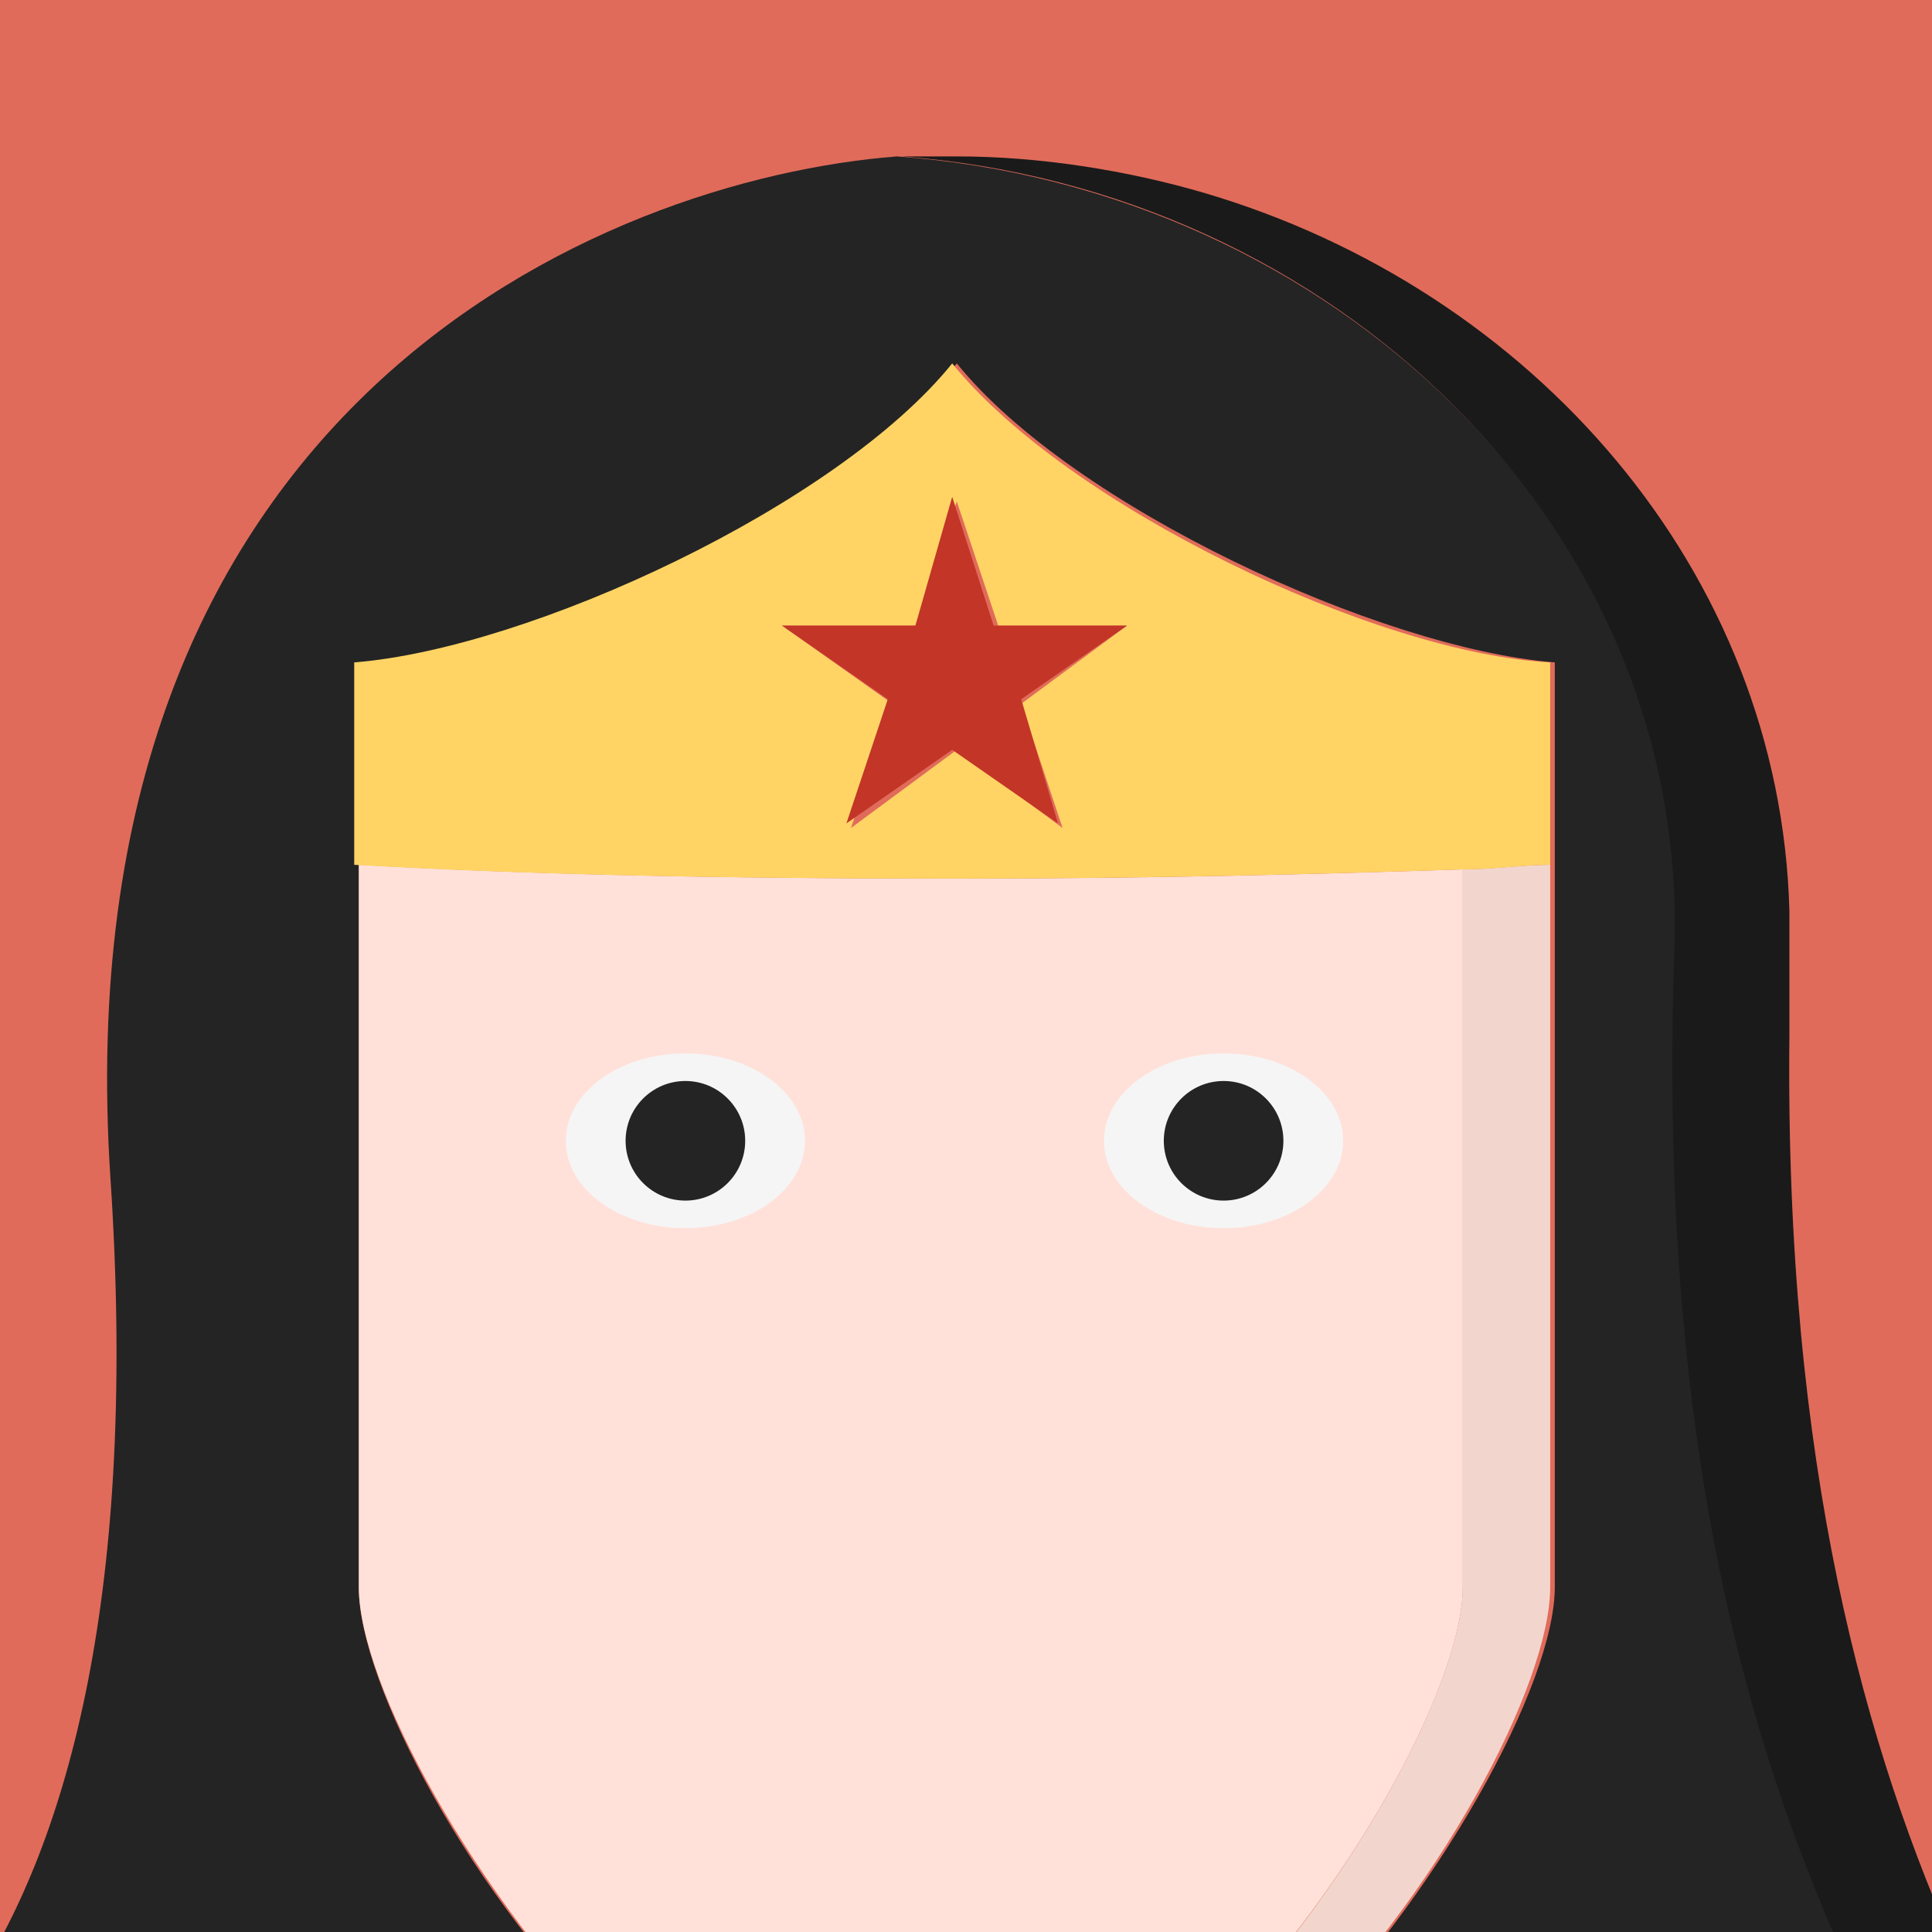
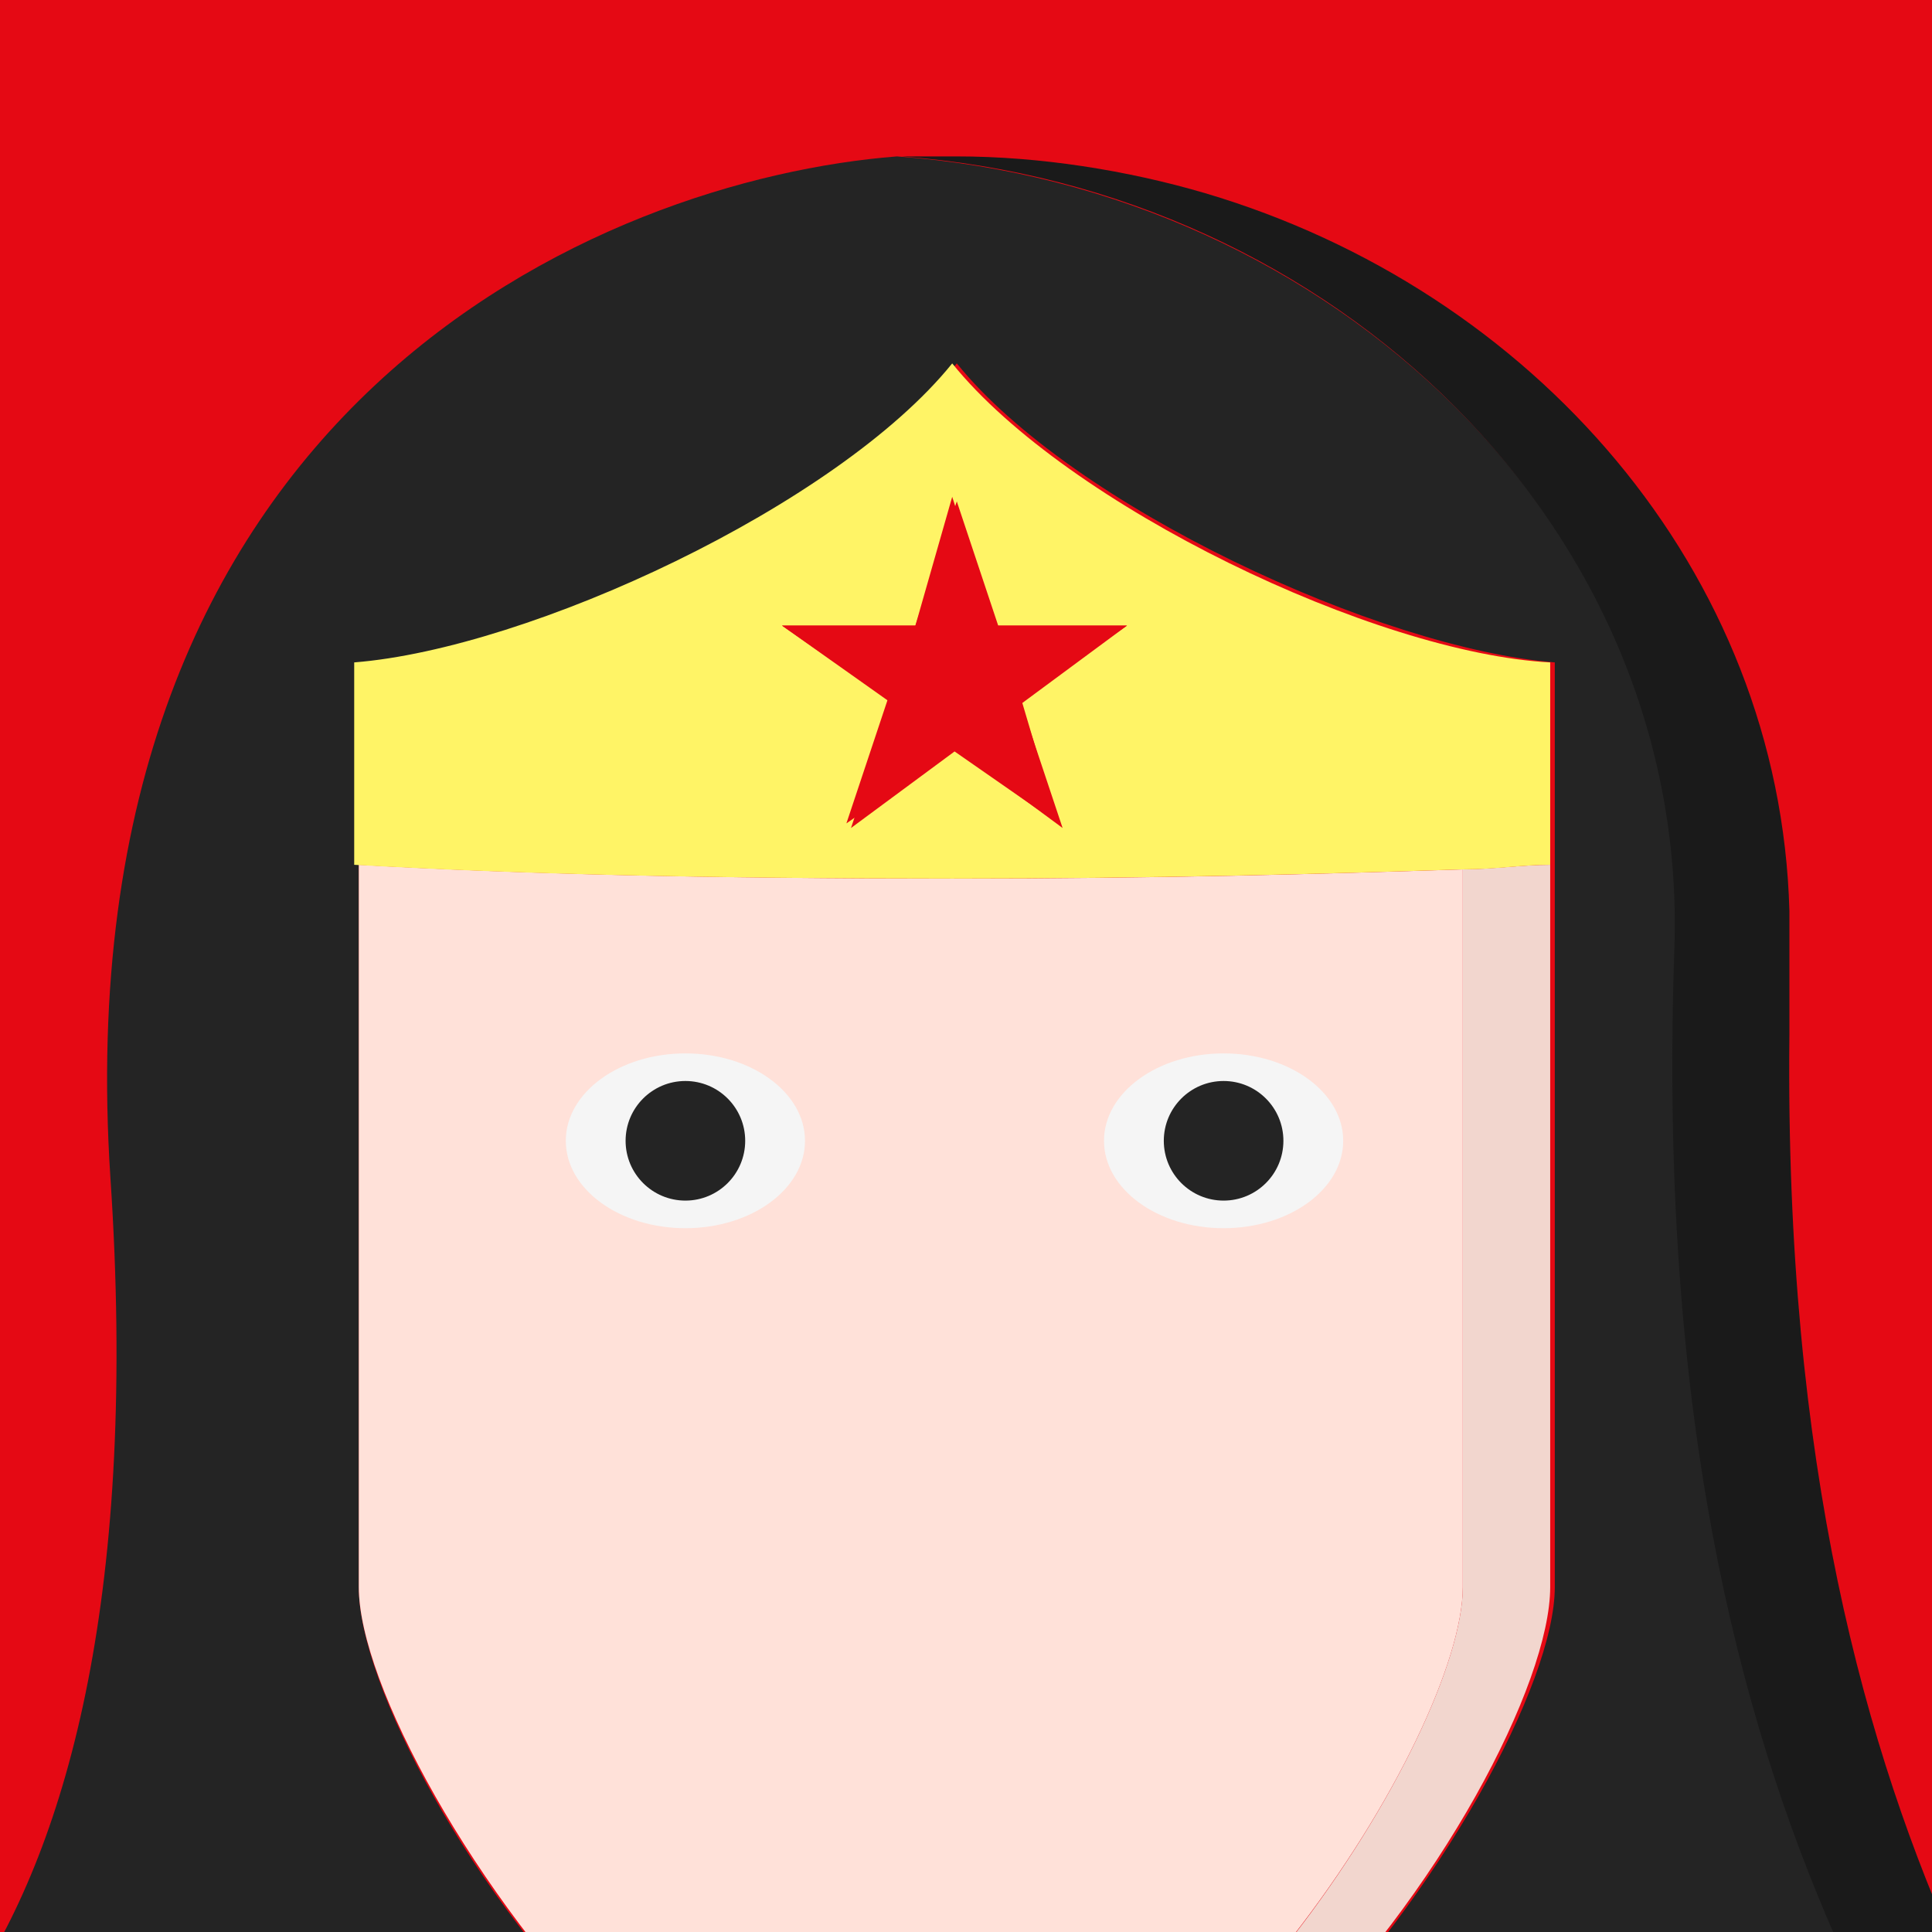
<svg xmlns="http://www.w3.org/2000/svg" xmlns:xlink="http://www.w3.org/1999/xlink" version="1.1" id="Capa_1" x="0px" y="0px" viewBox="0 0 42 42" style="enable-background:new 0 0 42 42;" xml:space="preserve">
  <style type="text/css">
	.st0{clip-path:url(#SVGID_2_);}
- 	.st1{fill:#E16B5A;}
+ 	.st1{fill:#E50914;}
	.st2{fill:#242424;}
	.st3{fill:#1A1A1A;}
	.st4{fill:#FFD7CC;}
	.st5{fill:#F2CCC2;}
- 	.st6{fill:#C23527;}
- 	.st7{fill:#FFE1D9;}
- 	.st8{fill:#F2D6CE;}
- 	.st9{fill:#FFD464;}
- 	.st10{fill:#F5F5F5;}
+ 	.st6{fill:#FFE1D9;}
+ 	.st7{fill:#F2D6CE;}
+ 	.st8{fill:#FFF466;}
+ 	.st9{fill:#F5F5F5;}
</style>
  <g>
    <defs>
      <rect id="SVGID_1_" width="42" height="42" />
    </defs>
    <clipPath id="SVGID_2_">
      <use xlink:href="#SVGID_1_" style="overflow:visible;" />
    </clipPath>
    <g class="st0">
      <circle class="st1" cx="20.7" cy="31.9" r="41.6" />
      <g>
-         <path class="st2" d="M-0.4,58.7c2.8-1.8,8.7-4,14-5.3v-8.9c-3.4-3.3-5.8-7.9-5.8-10V18.8v-0.5v-3.9c3.8-0.2,10.5-3.4,13-6.5     c2.5,3.1,9.2,6.2,13,6.5v3.9v0.5v15.7c0,2.1-2.5,6.7-5.8,10v8.9c5.3,1.3,11.2,3.5,14,5.3c0.8,0.5,1.4,1.1,2,1.8     c0.9,1.2,1.4,2.7,1.7,4.3c2.5-2.5,2.6-6.2,0.2-11.9c-2.5-5.8-10.2-12.3-9.4-32.3C36.7,11.5,29,4.1,19.5,3.4     C13.1,3.9,1.3,8.8,2.4,25.6c1.2,17.9-6,21.8-9.7,21.7c1.2,2.1,4.1,4.1,5.8,4.5c-3.9,2.4-7.3,3.2-12.1,2.9c0.2,0,0.4,0,0.5,0     c-0.3,0-0.5,0-0.8,0c2.1,3.1,4.5,5.9,7.4,8.4c0.8,0.4,1.7,0.8,2.5,1.2C-3.5,62-2.5,59.9-0.4,58.7z" />
+         <path class="st2" d="M-0.4,58.7c2.8-1.8,8.7-4,14-5.3v-8.9c-3.4-3.3-5.8-7.9-5.8-10V18.8v-0.5v-3.9c3.8-0.2,10.5-3.4,13-6.5     c2.5,3.1,9.2,6.2,13,6.5v3.9v0.5v15.7c0,2.1-2.5,6.7-5.8,10v8.9c5.3,1.3,11.2,3.5,14,5.3c0.8,0.5,1.4,1.1,2,1.8     c0.9,1.2,1.4,2.7,1.7,4.3c2.5-2.5,2.6-6.2,0.2-11.9c-2.5-5.8-10.2-12.3-9.4-32.3c0.2-9.1-7.5-16.5-17-17.2     C13.1,3.9,1.3,8.8,2.4,25.6c1.2,17.9-6,21.8-9.7,21.7c1.2,2.1,4.1,4.1,5.8,4.5c-3.9,2.4-7.3,3.2-12.1,2.9c0.2,0,0.4,0,0.5,0     c-0.3,0-0.5,0-0.8,0c2.1,3.1,4.5,5.9,7.4,8.4c0.8,0.4,1.7,0.8,2.5,1.2C-3.5,62-2.5,59.9-0.4,58.7z" />
        <path class="st2" d="M50.1,58.9c0,0.3,0,0.6,0.1,1C50.1,59.5,50.1,59.2,50.1,58.9z" />
        <path class="st2" d="M20.2,3.3c0.2,0,0.4,0,0.6,0C20.6,3.3,20.4,3.3,20.2,3.3z" />
        <path class="st2" d="M48.4,52.9c1,2.3,1.6,4.2,1.7,5.9C49.9,57.2,49.4,55.2,48.4,52.9z" />
        <path class="st2" d="M19.5,3.4c0.2,0,0.4,0,0.5,0C19.9,3.4,19.7,3.4,19.5,3.4z" />
        <path class="st2" d="M38.9,22.5c0-0.6,0-1.2,0-1.8c0-0.3,0-0.6,0-0.9c0,0.3,0,0.6,0,0.9C38.9,21.2,38.9,21.9,38.9,22.5z" />
      </g>
      <g>
-         <path class="st3" d="M50.1,58.9c-0.2-1.7-0.7-3.6-1.7-5.9c-2.5-5.6-9.7-11.8-9.5-30.5c0-0.6,0-1.2,0-1.8c0-0.3,0-0.6,0-0.9     c-0.2-7.4-5.6-13.5-12.7-15.6c-1.7-0.5-3.6-0.8-5.4-0.8c-0.2,0-0.4,0-0.6,0c0,0-0.1,0-0.1,0c-0.2,0-0.4,0-0.5,0c0,0,0,0,0,0h0     c9.4,0.7,17.1,8.1,16.8,17.2c-0.7,20.1,6.9,26.5,9.4,32.3c2.5,5.7,2.3,9.4-0.2,11.9c0,0.1,0,0.3,0.1,0.4c1.5-1.1,3-2.4,4.3-3.7     c0.1-0.5,0.2-1.1,0.2-1.6C50.1,59.5,50.1,59.2,50.1,58.9C50.1,58.9,50.1,58.9,50.1,58.9z" />
-         <path class="st3" d="M-13.7,54.8c-0.1,0-0.2,0-0.3,0c0,0,0,0.1,0,0.1c0.3,0,0.5,0,0.8,0C-13.3,54.8-13.5,54.8-13.7,54.8z" />
+         <path class="st3" d="M50.1,58.9c-0.2-1.7-0.7-3.6-1.7-5.9c-2.5-5.6-9.7-11.8-9.5-30.5c0-0.6,0-1.2,0-1.8c0-0.3,0-0.6,0-0.9     c-0.2-7.4-5.6-13.5-12.7-15.6c-1.7-0.5-3.6-0.8-5.4-0.8c-0.2,0-0.4,0-0.6,0h-0.1c-0.2,0-0.4,0-0.5,0l0,0l0,0     c9.4,0.7,17.1,8.1,16.8,17.2c-0.7,20.1,6.9,26.5,9.4,32.3c2.5,5.7,2.3,9.4-0.2,11.9c0,0.1,0,0.3,0.1,0.4c1.5-1.1,3-2.4,4.3-3.7     c0.1-0.5,0.2-1.1,0.2-1.6C50.1,59.5,50.1,59.2,50.1,58.9L50.1,58.9z" />
+         <path class="st3" d="M-13.7,54.8c-0.1,0-0.2,0-0.3,0v0.1c0.3,0,0.5,0,0.8,0C-13.3,54.8-13.5,54.8-13.7,54.8z" />
      </g>
-       <path class="st4" d="M39.9,58.7c-2.5-1.5-7.3-3.5-12-4.8v2.7c0,1.4-3.2,2.6-7.1,2.6c-0.3,0-0.7,0-1,0c3.5-0.2,6.2-1.3,6.2-2.6    V46.2c-1.6,1.2-3.4,2-5.2,2c-0.2,0-0.3,0-0.5,0c-0.2,0-0.3,0-0.5-0.1c0,0,0,0,0,0h0c-2.2-0.3-4.3-1.7-6.2-3.5v8.9    c-5.3,1.3-11.2,3.5-14,5.3c-2,1.3-3.1,3.3-3.6,5.8c-0.1,0.3-0.1,0.5-0.1,0.8c2,1.5,4.1,2.8,6.3,3.9c0.4-2.6,1.4-6.3,4.1-7.2    c4.1,5.7,14.3,0.1,14.6,11h0c0.3-10.9,10.4-5.3,14.5-11c2.7,0.9,3.7,4.6,4.1,7.2c1.6-0.8,3.1-1.7,4.5-2.6    C43.5,63.1,42.5,60.3,39.9,58.7z" />
+       <path class="st4" d="M39.9,58.7c-2.5-1.5-7.3-3.5-12-4.8v2.7c0,1.4-3.2,2.6-7.1,2.6c-0.3,0-0.7,0-1,0c3.5-0.2,6.2-1.3,6.2-2.6    V46.2c-1.6,1.2-3.4,2-5.2,2c-0.2,0-0.3,0-0.5,0s-0.3,0-0.5-0.1l0,0l0,0c-2.2-0.3-4.3-1.7-6.2-3.5v8.9c-5.3,1.3-11.2,3.5-14,5.3    c-2,1.3-3.1,3.3-3.6,5.8c-0.1,0.3-0.1,0.5-0.1,0.8c2,1.5,4.1,2.8,6.3,3.9c0.4-2.6,1.4-6.3,4.1-7.2c4.1,5.7,14.3,0.1,14.6,11l0,0    c0.3-10.9,10.4-5.3,14.5-11c2.7,0.9,3.7,4.6,4.1,7.2c1.6-0.8,3.1-1.7,4.5-2.6C43.5,63.1,42.5,60.3,39.9,58.7z" />
      <path class="st5" d="M43.8,60.5c-0.5-0.7-1.2-1.3-2-1.8c-2.8-1.8-8.7-4-14-5.3v-8.9c-0.6,0.6-1.3,1.2-1.9,1.7v10.4    c0,1.3-2.7,2.4-6.2,2.6c0.3,0,0.6,0,1,0c3.9,0,7.1-1.2,7.1-2.6v-2.7c4.7,1.3,9.6,3.2,12,4.8c2.6,1.6,3.6,4.4,4,7.8    c0.6-0.4,1.2-0.8,1.8-1.3c0-0.1,0-0.3-0.1-0.4C45.3,63.1,44.7,61.7,43.8,60.5z" />
-       <path class="st6" d="M35.3,61.9c-4.1,5.7-14.3,0.1-14.5,11h0c-0.3-10.9-10.5-5.3-14.6-11c-2.7,0.9-3.7,4.6-4.1,7.2    c5.6,2.8,11.9,4.4,18.7,4.4c6.7,0,13-1.6,18.7-4.4C39,66.5,38,62.8,35.3,61.9z" />
      <g>
-         <path class="st7" d="M20.2,48.1c-0.2,0-0.3,0-0.5-0.1C19.9,48.1,20.1,48.1,20.2,48.1z" />
-         <path class="st7" d="M31.8,34.5V18.9c-3.1,0.1-6.6,0.2-11,0.2c-5.4,0-9.5-0.1-13-0.3v15.7c0,2.1,2.5,6.7,5.8,10     c1.9,1.8,4,3.2,6.2,3.5C25.9,47.1,31.8,37.7,31.8,34.5z" />
+         <path class="st6" d="M20.2,48.1c-0.2,0-0.3,0-0.5-0.1C19.9,48.1,20.1,48.1,20.2,48.1z" />
+         <path class="st6" d="M31.8,34.5V18.9c-3.1,0.1-6.6,0.2-11,0.2c-5.4,0-9.5-0.1-13-0.3v15.7c0,2.1,2.5,6.7,5.8,10     c1.9,1.8,4,3.2,6.2,3.5C25.9,47.1,31.8,37.7,31.8,34.5z" />
      </g>
-       <path class="st8" d="M33.7,34.5V18.8c-0.6,0-1.3,0.1-1.9,0.1v15.6c0,3.2-5.9,12.6-12,13.6h0c0,0,0,0,0,0c0.2,0,0.3,0,0.5,0.1    c0.2,0,0.3,0,0.5,0c1.8,0,3.5-0.8,5.2-2c0.7-0.5,1.3-1,1.9-1.7C31.3,41.2,33.7,36.6,33.7,34.5z" />
-       <path class="st9" d="M31.8,18.9c0.7,0,1.3-0.1,1.9-0.1v-0.5v-3.9c-3.8-0.2-10.5-3.4-13-6.5c-2.5,3.1-9.2,6.2-13,6.5v3.9v0.5    c3.5,0.2,7.6,0.3,13,0.3C25.1,19.1,28.7,19,31.8,18.9z M19.9,13.6l0.9-2.7l0.9,2.7h2.8l-2.3,1.7l0.9,2.7l-2.3-1.7l-2.3,1.7    l0.9-2.7L17,13.6H19.9z" />
-       <polygon class="st6" points="18.4,17.9 20.7,16.3 23,17.9 22.2,15.2 24.5,13.6 21.6,13.6 20.7,10.8 19.9,13.6 17,13.6 19.3,15.2       " />
-       <ellipse class="st10" cx="14.9" cy="24.8" rx="2.6" ry="1.9" />
+       <path class="st7" d="M33.7,34.5V18.8c-0.6,0-1.3,0.1-1.9,0.1v15.6c0,3.2-5.9,12.6-12,13.6l0,0l0,0c0.2,0,0.3,0,0.5,0.1    c0.2,0,0.3,0,0.5,0c1.8,0,3.5-0.8,5.2-2c0.7-0.5,1.3-1,1.9-1.7C31.3,41.2,33.7,36.6,33.7,34.5z" />
+       <path class="st8" d="M31.8,18.9c0.7,0,1.3-0.1,1.9-0.1v-0.5v-3.9c-3.8-0.2-10.5-3.4-13-6.5c-2.5,3.1-9.2,6.2-13,6.5v3.9v0.5    c3.5,0.2,7.6,0.3,13,0.3C25.1,19.1,28.7,19,31.8,18.9z M19.9,13.6l0.9-2.7l0.9,2.7h2.8l-2.3,1.7l0.9,2.7l-2.3-1.7L18.5,18l0.9-2.7    L17,13.6H19.9z" />
+       <polygon class="st1" points="18.4,17.9 20.7,16.3 23,17.9 22.2,15.2 24.5,13.6 21.6,13.6 20.7,10.8 19.9,13.6 17,13.6 19.3,15.2       " />
+       <ellipse class="st9" cx="14.9" cy="24.8" rx="2.6" ry="1.9" />
      <circle class="st2" cx="14.9" cy="24.8" r="1.3" />
-       <ellipse class="st10" cx="26.6" cy="24.8" rx="2.6" ry="1.9" />
+       <ellipse class="st9" cx="26.6" cy="24.8" rx="2.6" ry="1.9" />
      <circle class="st2" cx="26.6" cy="24.8" r="1.3" />
    </g>
  </g>
</svg>
